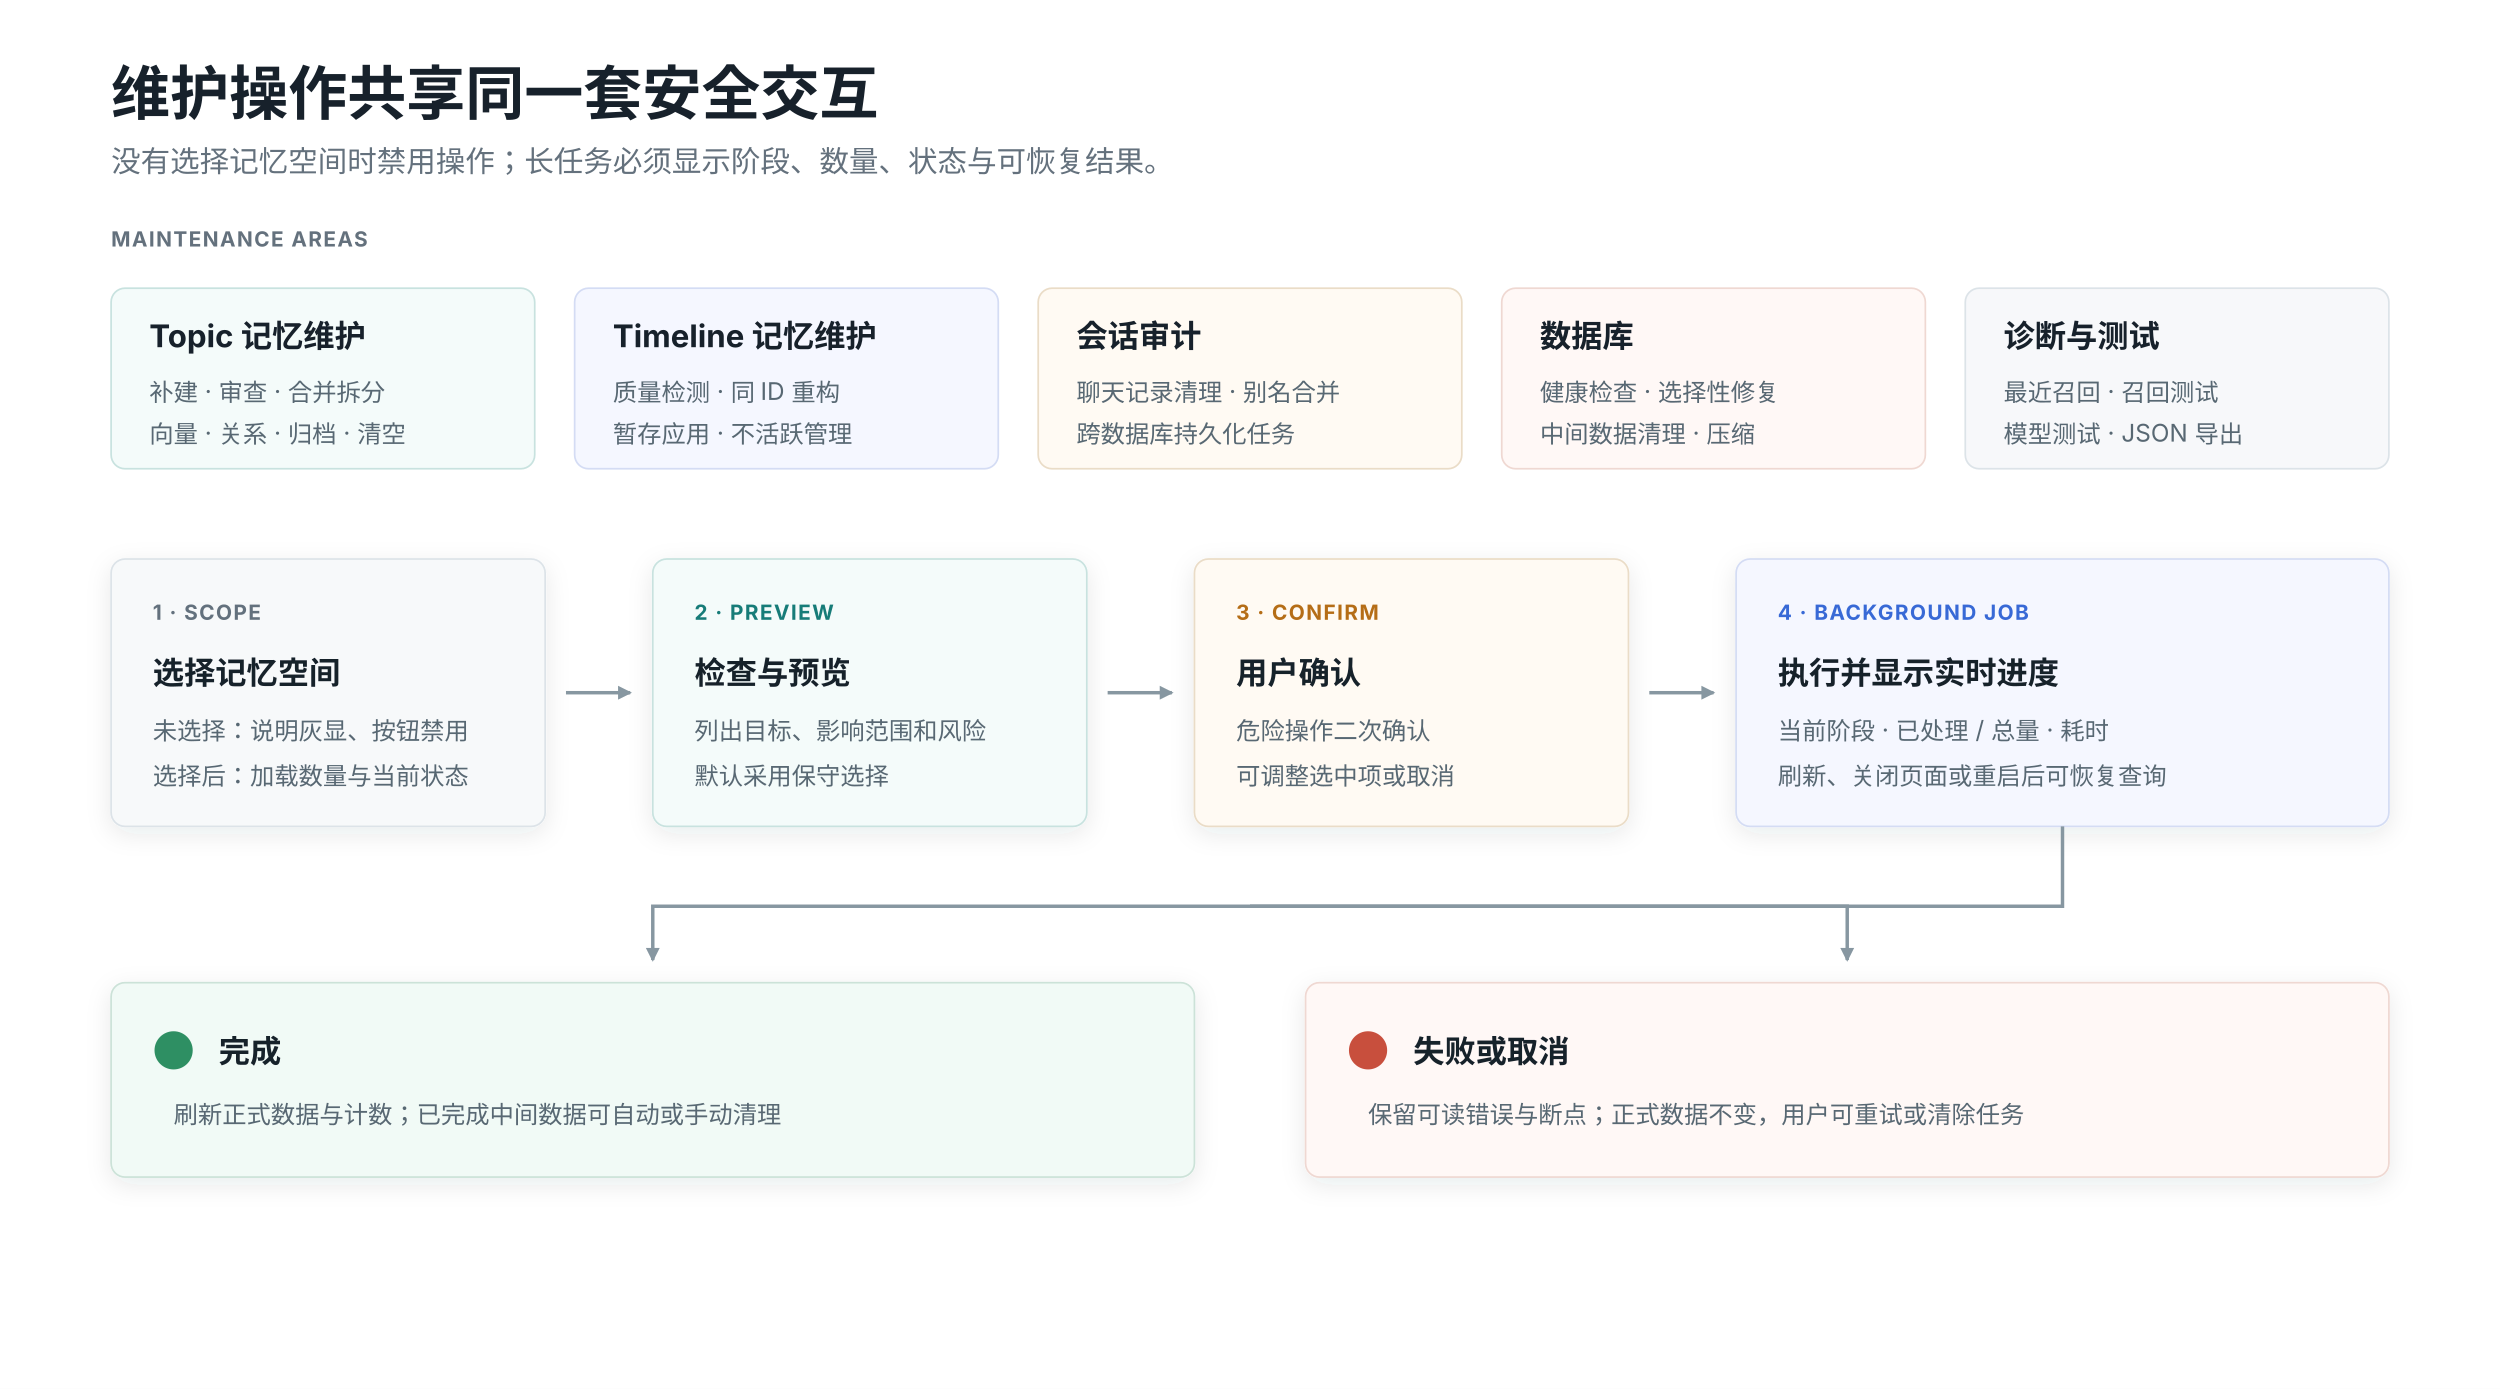
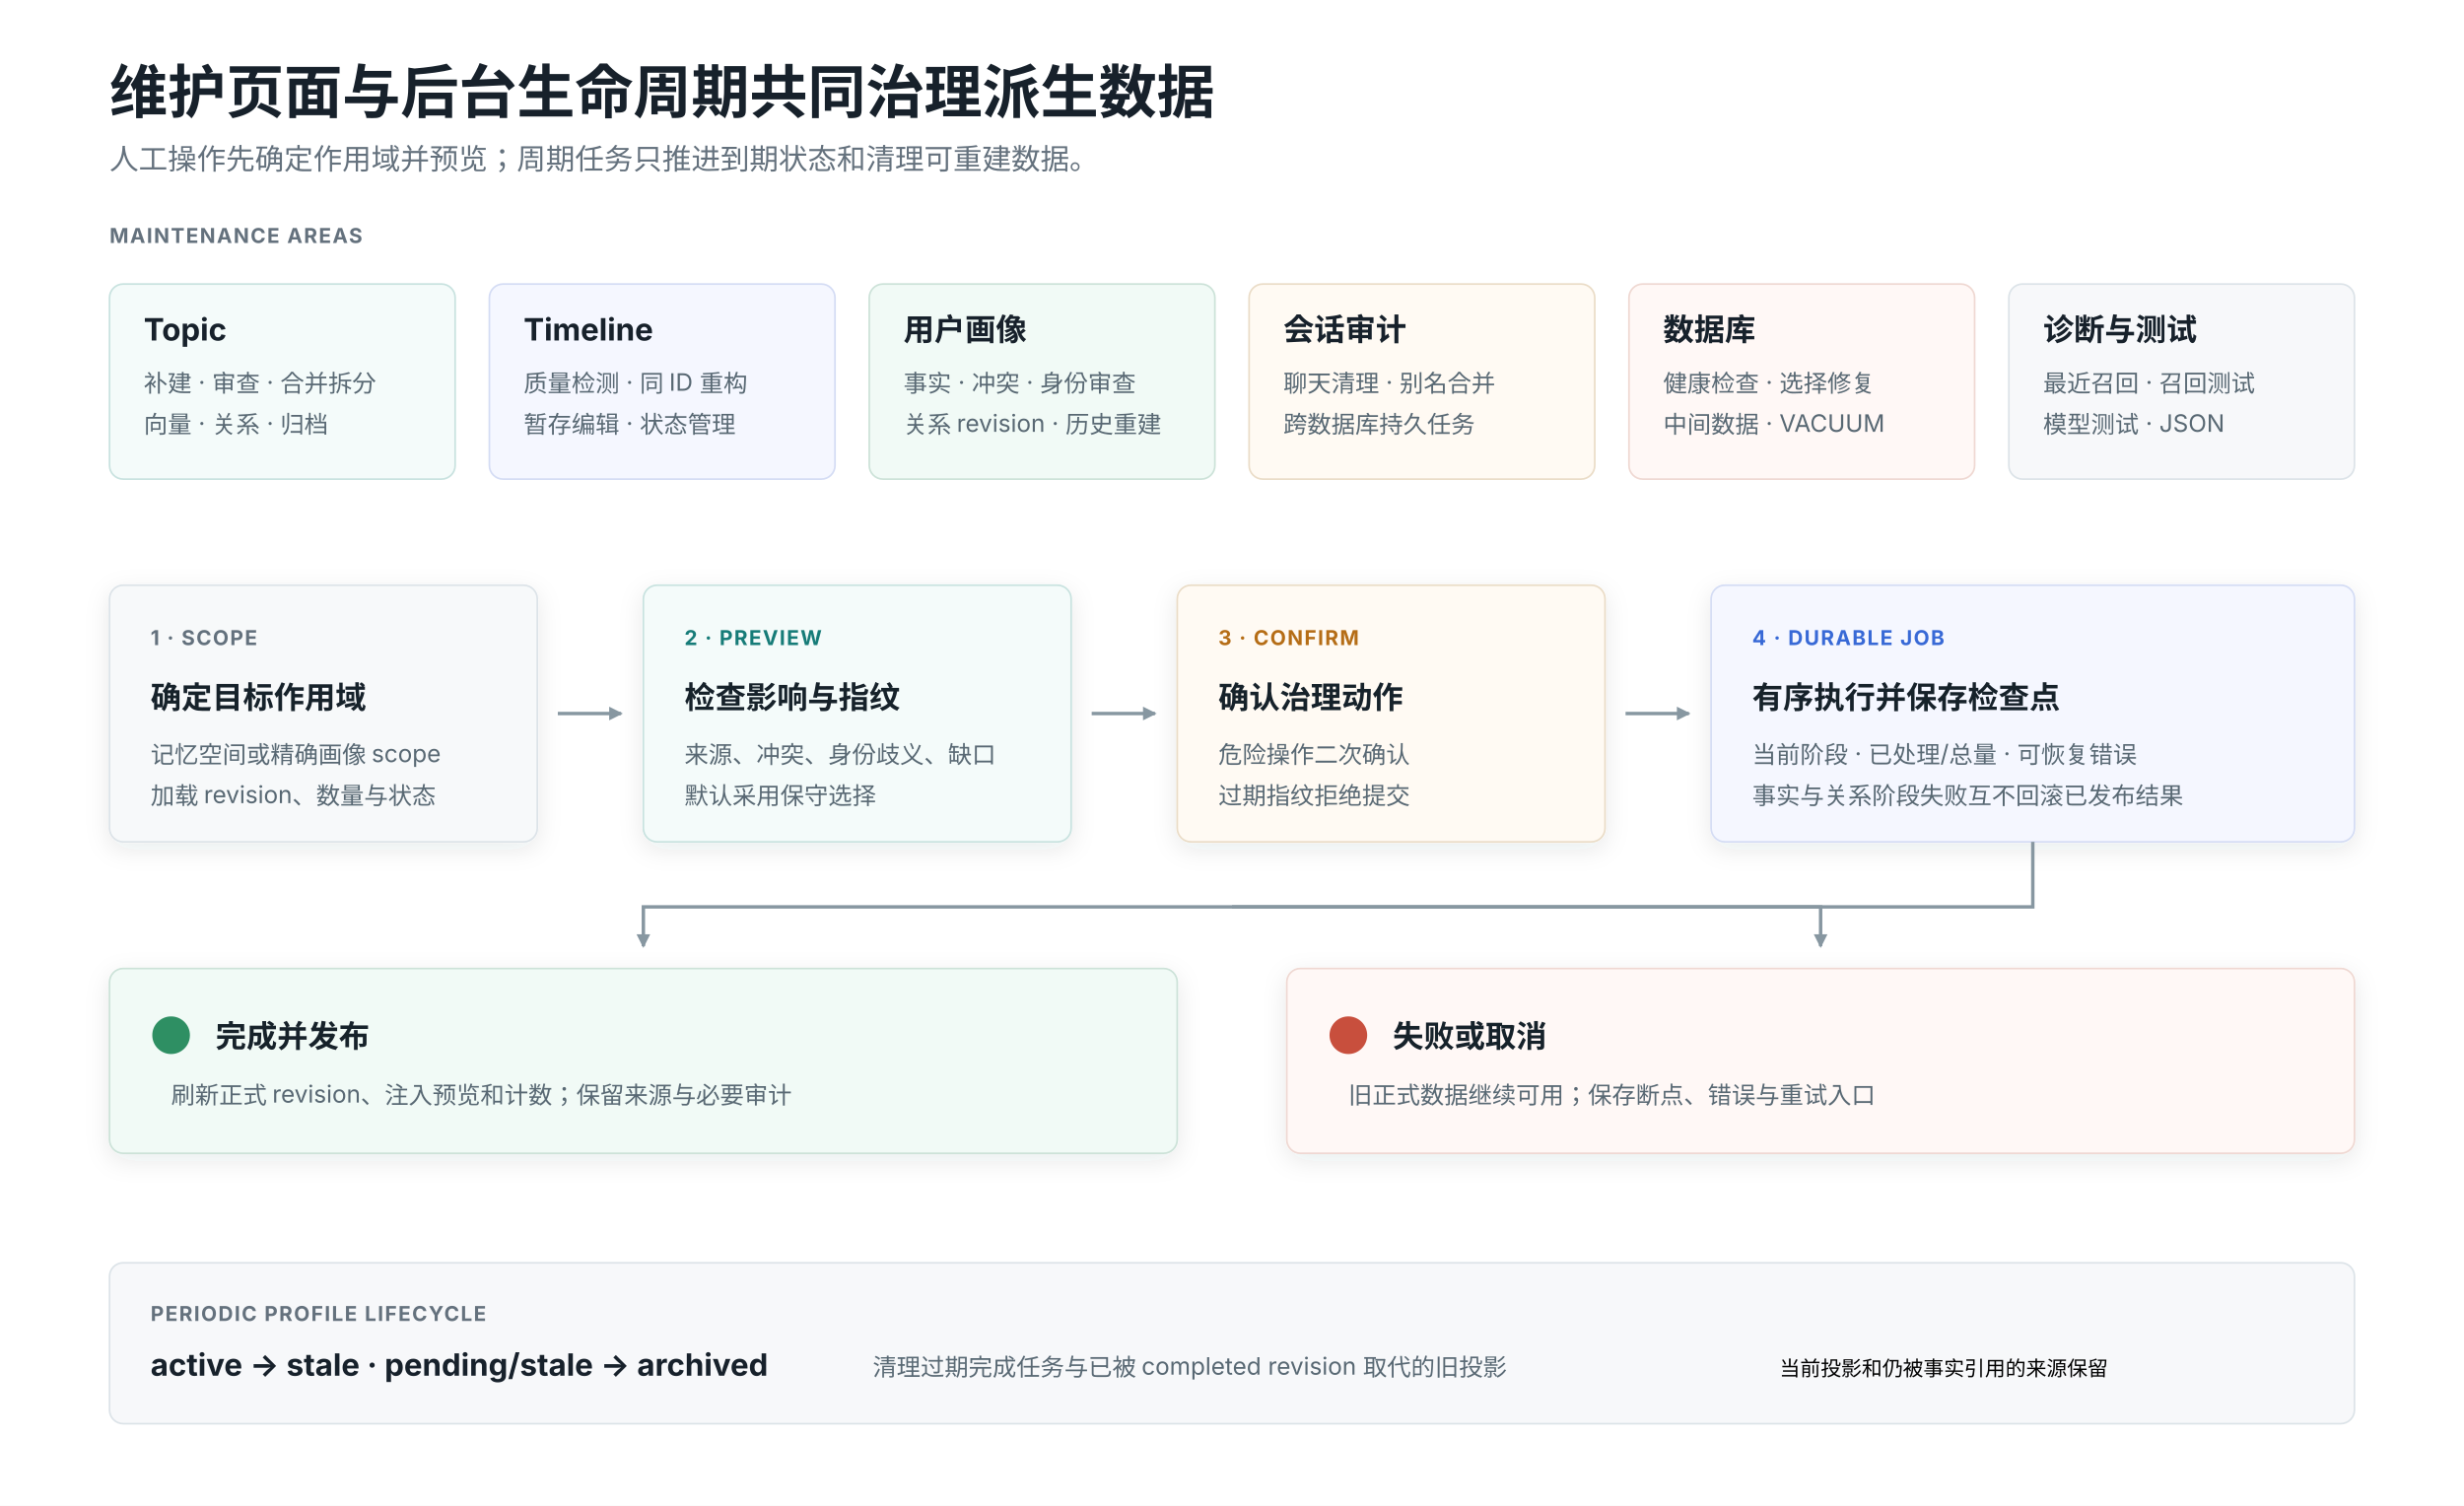
- <svg xmlns="http://www.w3.org/2000/svg" width="1440" height="800" viewBox="0 0 1440 800" role="img" aria-labelledby="title desc">
+ <svg xmlns="http://www.w3.org/2000/svg" width="1440" height="880" viewBox="0 0 1440 880" role="img" aria-labelledby="title desc">
  <defs>
    <filter id="shadow" x="-20%" y="-20%" width="140%" height="140%">
      <feDropShadow dx="0" dy="4" stdDeviation="7" flood-color="#17303a" flood-opacity="0.09" />
    </filter>
    <marker id="arrow" markerWidth="8" markerHeight="8" refX="7" refY="4" orient="auto" markerUnits="userSpaceOnUse">
      <path d="M0 0L8 4L0 8Z" fill="#8797a1" />
    </marker>
    <style>.title{font:700 34px Inter,"Noto Sans SC",sans-serif;fill:#17212b}.sub{font:400 17px Inter,"Noto Sans SC",sans-serif;fill:#64717d}.h{font:700 18px Inter,"Noto Sans SC",sans-serif;fill:#17212b}.p{font:400 14px Inter,"Noto Sans SC",sans-serif;fill:#586873}.tag{font:700 12px Inter,"Noto Sans SC",sans-serif;letter-spacing:.8px}.route{stroke:#8797a1;stroke-width:2;fill:none}.line{stroke:#8797a1;stroke-width:2;fill:none;marker-end:url(#arrow)}</style>
  </defs>
-   <rect width="1440" height="800" fill="#fff" />
-   <text x="64" y="66" class="title">维护操作共享同一套安全交互</text>
-   <text x="64" y="99" class="sub">没有选择记忆空间时禁用操作；长任务必须显示阶段、数量、状态与可恢复结果。</text>
+   <rect width="1440" height="880" fill="#fff" />
+   <text x="64" y="66" class="title">维护页面与后台生命周期共同治理派生数据</text>
+   <text x="64" y="99" class="sub">人工操作先确定作用域并预览；周期任务只推进到期状态和清理可重建数据。</text>
  <text x="64" y="142" class="tag" fill="#64717d">MAINTENANCE AREAS</text>
  <g>
-     <rect x="64" y="166" width="244" height="104" rx="8" fill="#f4fbfa" stroke="#c8e2df" />
-     <text x="86" y="200" class="h">Topic 记忆维护</text>
-     <text x="86" y="231" class="p">补建 · 审查 · 合并拆分</text>
-     <text x="86" y="255" class="p">向量 · 关系 · 归档 · 清空</text>
-     <rect x="331" y="166" width="244" height="104" rx="8" fill="#f5f7ff" stroke="#d4dcf4" />
-     <text x="353" y="200" class="h">Timeline 记忆维护</text>
-     <text x="353" y="231" class="p">质量检测 · 同 ID 重构</text>
-     <text x="353" y="255" class="p">暂存应用 · 不活跃管理</text>
-     <rect x="598" y="166" width="244" height="104" rx="8" fill="#fffaf3" stroke="#eadcc7" />
-     <text x="620" y="200" class="h">会话审计</text>
-     <text x="620" y="231" class="p">聊天记录清理 · 别名合并</text>
-     <text x="620" y="255" class="p">跨数据库持久化任务</text>
-     <rect x="865" y="166" width="244" height="104" rx="8" fill="#fff8f6" stroke="#efd8d2" />
-     <text x="887" y="200" class="h">数据库</text>
-     <text x="887" y="231" class="p">健康检查 · 选择性修复</text>
-     <text x="887" y="255" class="p">中间数据清理 · 压缩</text>
-     <rect x="1132" y="166" width="244" height="104" rx="8" fill="#f7f8fa" stroke="#dce3e8" />
-     <text x="1154" y="200" class="h">诊断与测试</text>
-     <text x="1154" y="231" class="p">最近召回 · 召回测试</text>
-     <text x="1154" y="255" class="p">模型测试 · JSON 导出</text>
+     <rect x="64" y="166" width="202" height="114" rx="8" fill="#f4fbfa" stroke="#c8e2df" />
+     <text x="84" y="199" class="h">Topic</text>
+     <text x="84" y="229" class="p">补建 · 审查 · 合并拆分</text>
+     <text x="84" y="253" class="p">向量 · 关系 · 归档</text>
+     <rect x="286" y="166" width="202" height="114" rx="8" fill="#f5f7ff" stroke="#d4dcf4" />
+     <text x="306" y="199" class="h">Timeline</text>
+     <text x="306" y="229" class="p">质量检测 · 同 ID 重构</text>
+     <text x="306" y="253" class="p">暂存编辑 · 状态管理</text>
+     <rect x="508" y="166" width="202" height="114" rx="8" fill="#f1faf6" stroke="#cce2d8" />
+     <text x="528" y="199" class="h">用户画像</text>
+     <text x="528" y="229" class="p">事实 · 冲突 · 身份审查</text>
+     <text x="528" y="253" class="p">关系 revision · 历史重建</text>
+     <rect x="730" y="166" width="202" height="114" rx="8" fill="#fffaf3" stroke="#eadcc7" />
+     <text x="750" y="199" class="h">会话审计</text>
+     <text x="750" y="229" class="p">聊天清理 · 别名合并</text>
+     <text x="750" y="253" class="p">跨数据库持久任务</text>
+     <rect x="952" y="166" width="202" height="114" rx="8" fill="#fff8f6" stroke="#efd8d2" />
+     <text x="972" y="199" class="h">数据库</text>
+     <text x="972" y="229" class="p">健康检查 · 选择修复</text>
+     <text x="972" y="253" class="p">中间数据 · VACUUM</text>
+     <rect x="1174" y="166" width="202" height="114" rx="8" fill="#f7f8fa" stroke="#dce3e8" />
+     <text x="1194" y="199" class="h">诊断与测试</text>
+     <text x="1194" y="229" class="p">最近召回 · 召回测试</text>
+     <text x="1194" y="253" class="p">模型测试 · JSON</text>
  </g>
  <g filter="url(#shadow)">
-     <rect x="64" y="322" width="250" height="154" rx="8" fill="#f7f9fa" stroke="#dce3e8" />
-     <text x="88" y="357" class="tag" fill="#64717d">1 · SCOPE</text>
-     <text x="88" y="394" class="h">选择记忆空间</text>
-     <text x="88" y="426" class="p">未选择：说明灰显、按钮禁用</text>
-     <text x="88" y="452" class="p">选择后：加载数量与当前状态</text>
-     <rect x="376" y="322" width="250" height="154" rx="8" fill="#f4fbfa" stroke="#c8e2df" />
-     <text x="400" y="357" class="tag" fill="#187b78">2 · PREVIEW</text>
-     <text x="400" y="394" class="h">检查与预览</text>
-     <text x="400" y="426" class="p">列出目标、影响范围和风险</text>
-     <text x="400" y="452" class="p">默认采用保守选择</text>
-     <rect x="688" y="322" width="250" height="154" rx="8" fill="#fffaf3" stroke="#eadcc7" />
-     <text x="712" y="357" class="tag" fill="#b56d17">3 · CONFIRM</text>
-     <text x="712" y="394" class="h">用户确认</text>
-     <text x="712" y="426" class="p">危险操作二次确认</text>
-     <text x="712" y="452" class="p">可调整选中项或取消</text>
-     <rect x="1000" y="322" width="376" height="154" rx="8" fill="#f5f7ff" stroke="#d4dcf4" />
-     <text x="1024" y="357" class="tag" fill="#3769d6">4 · BACKGROUND JOB</text>
-     <text x="1024" y="394" class="h">执行并显示实时进度</text>
-     <text x="1024" y="426" class="p">当前阶段 · 已处理 / 总量 · 耗时</text>
-     <text x="1024" y="452" class="p">刷新、关闭页面或重启后可恢复查询</text>
+     <rect x="64" y="342" width="250" height="150" rx="8" fill="#f7f9fa" stroke="#dce3e8" />
+     <text x="88" y="377" class="tag" fill="#64717d">1 · SCOPE</text>
+     <text x="88" y="414" class="h">确定目标作用域</text>
+     <text x="88" y="446" class="p">记忆空间或精确画像 scope</text>
+     <text x="88" y="470" class="p">加载 revision、数量与状态</text>
+     <rect x="376" y="342" width="250" height="150" rx="8" fill="#f4fbfa" stroke="#c8e2df" />
+     <text x="400" y="377" class="tag" fill="#187b78">2 · PREVIEW</text>
+     <text x="400" y="414" class="h">检查影响与指纹</text>
+     <text x="400" y="446" class="p">来源、冲突、身份歧义、缺口</text>
+     <text x="400" y="470" class="p">默认采用保守选择</text>
+     <rect x="688" y="342" width="250" height="150" rx="8" fill="#fffaf3" stroke="#eadcc7" />
+     <text x="712" y="377" class="tag" fill="#b56d17">3 · CONFIRM</text>
+     <text x="712" y="414" class="h">确认治理动作</text>
+     <text x="712" y="446" class="p">危险操作二次确认</text>
+     <text x="712" y="470" class="p">过期指纹拒绝提交</text>
+     <rect x="1000" y="342" width="376" height="150" rx="8" fill="#f5f7ff" stroke="#d4dcf4" />
+     <text x="1024" y="377" class="tag" fill="#3769d6">4 · DURABLE JOB</text>
+     <text x="1024" y="414" class="h">有序执行并保存检查点</text>
+     <text x="1024" y="446" class="p">当前阶段 · 已处理/总量 · 可恢复错误</text>
+     <text x="1024" y="470" class="p">事实与关系阶段失败互不回滚已发布结果</text>
  </g>
-   <path d="M326 399H363" class="line" />
-   <path d="M638 399H675" class="line" />
-   <path d="M950 399H987" class="line" />
+   <path d="M326 417H363" class="line" />
+   <path d="M638 417H675" class="line" />
+   <path d="M950 417H987" class="line" />
  <g filter="url(#shadow)">
-     <rect x="64" y="566" width="624" height="112" rx="8" fill="#f1faf6" stroke="#cce2d8" />
+     <rect x="64" y="566" width="624" height="108" rx="8" fill="#f1faf6" stroke="#cce2d8" />
    <circle cx="100" cy="605" r="11" fill="#2f8f63" />
-     <text x="126" y="612" class="h">完成</text>
-     <text x="100" y="647" class="p">刷新正式数据与计数；已完成中间数据可自动或手动清理</text>
-     <rect x="752" y="566" width="624" height="112" rx="8" fill="#fff8f6" stroke="#efd8d2" />
+     <text x="126" y="612" class="h">完成并发布</text>
+     <text x="100" y="645" class="p">刷新正式 revision、注入预览和计数；保留来源与必要审计</text>
+     <rect x="752" y="566" width="624" height="108" rx="8" fill="#fff8f6" stroke="#efd8d2" />
    <circle cx="788" cy="605" r="11" fill="#c84f3d" />
    <text x="814" y="612" class="h">失败或取消</text>
-     <text x="788" y="647" class="p">保留可读错误与断点；正式数据不变，用户可重试或清除任务</text>
+     <text x="788" y="645" class="p">旧正式数据继续可用；保存断点、错误与重试入口</text>
  </g>
-   <path d="M1188 476V522H720" class="route" />
-   <path d="M720 522H376V553" class="line" />
-   <path d="M720 522H1064V553" class="line" />
+   <path d="M1188 492V530H720" class="route" />
+   <path d="M720 530H376V553" class="line" />
+   <path d="M720 530H1064V553" class="line" />
+   <rect x="64" y="738" width="1312" height="94" rx="8" fill="#f7f8fa" stroke="#dce3e8" />
+   <text x="88" y="772" class="tag" fill="#64717d">PERIODIC PROFILE LIFECYCLE</text>
+   <text x="88" y="804" class="h">active → stale · pending/stale → archived</text>
+   <text x="510" y="804" class="p">清理过期完成任务与已被 completed revision 取代的旧投影</text>
+   <text x="1040" y="804" class="small">当前投影和仍被事实引用的来源保留</text>
</svg>
